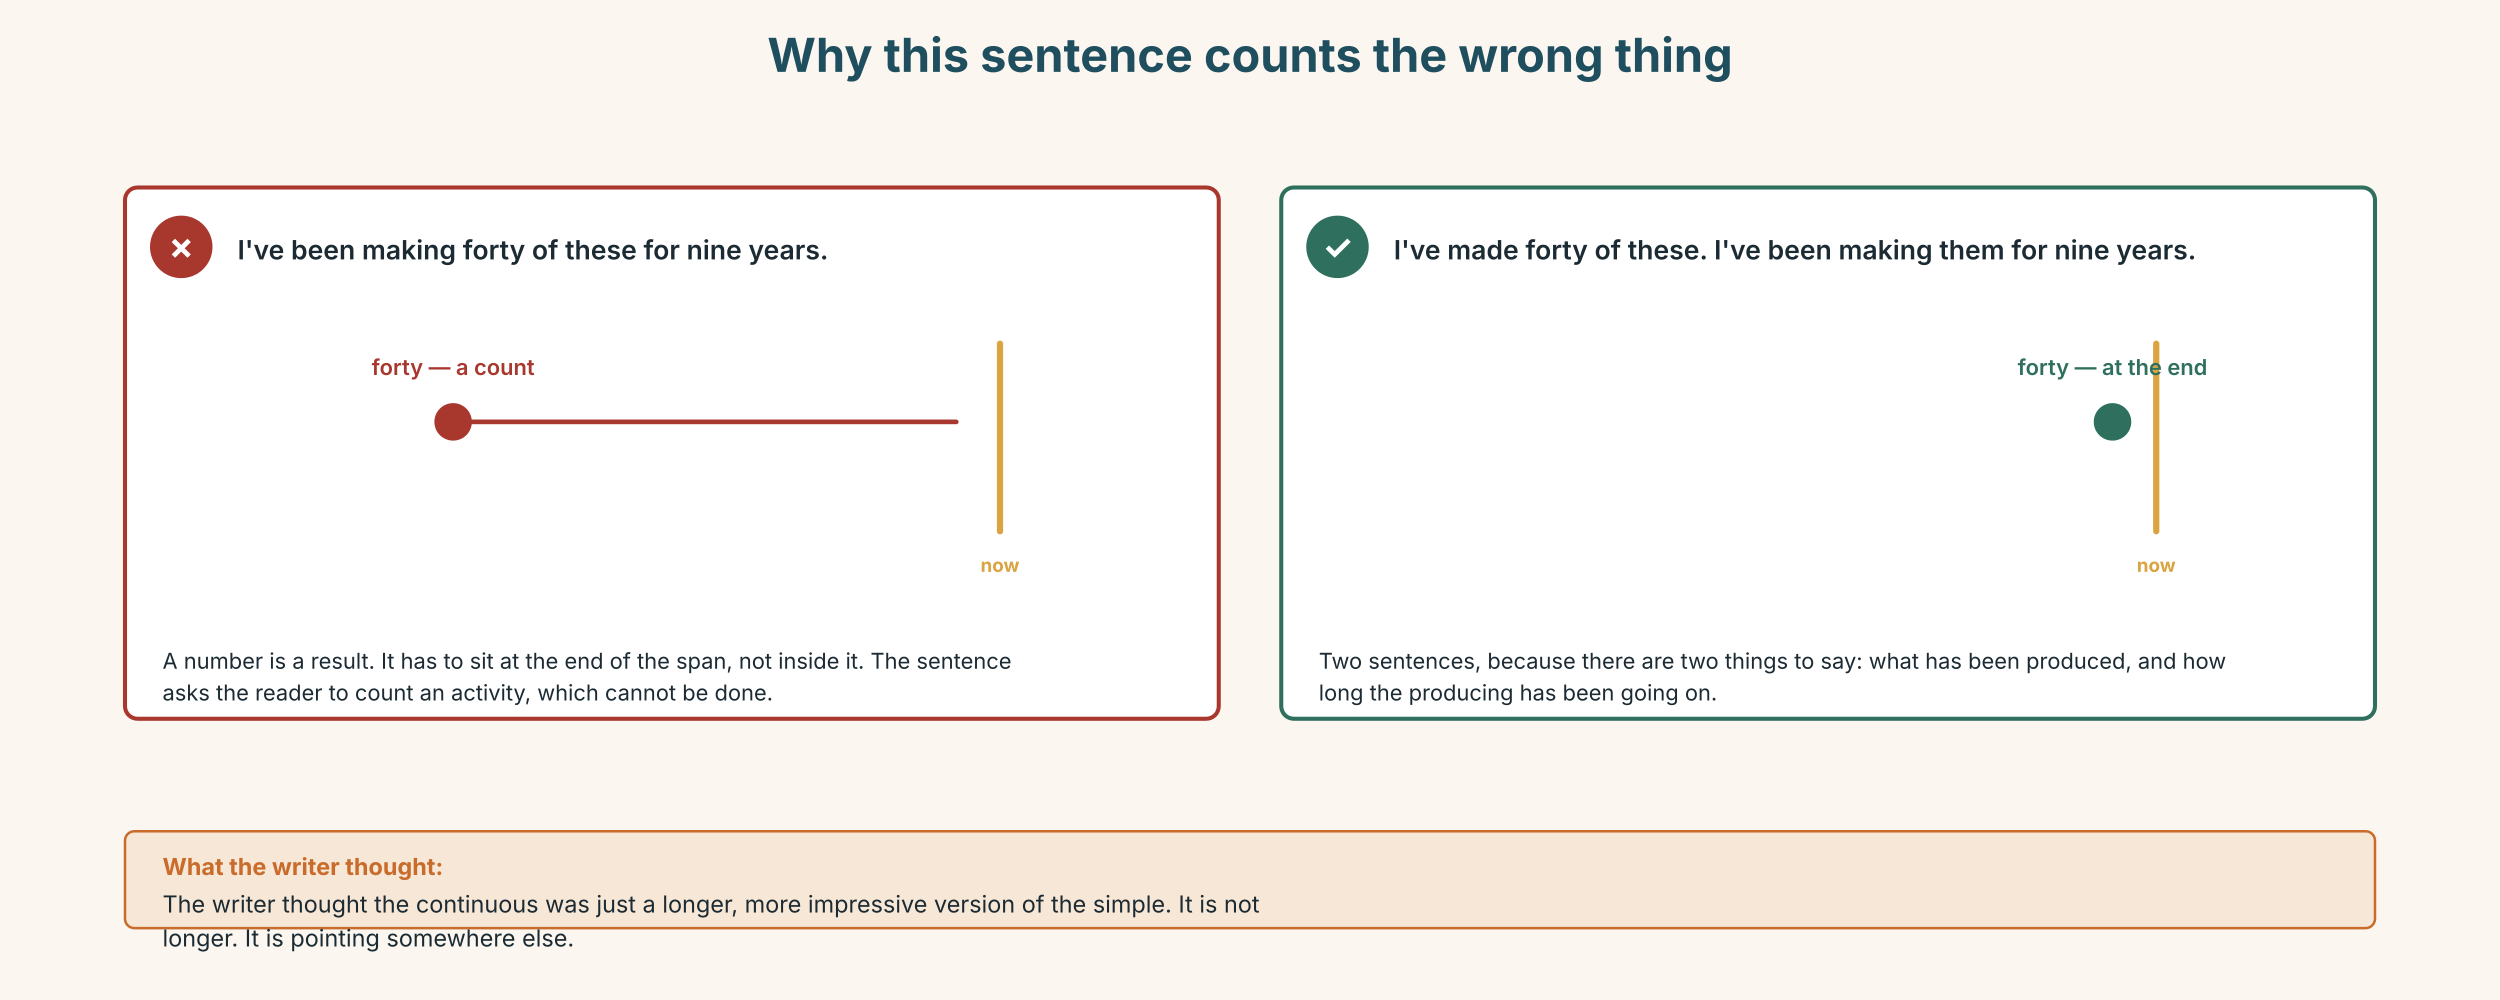
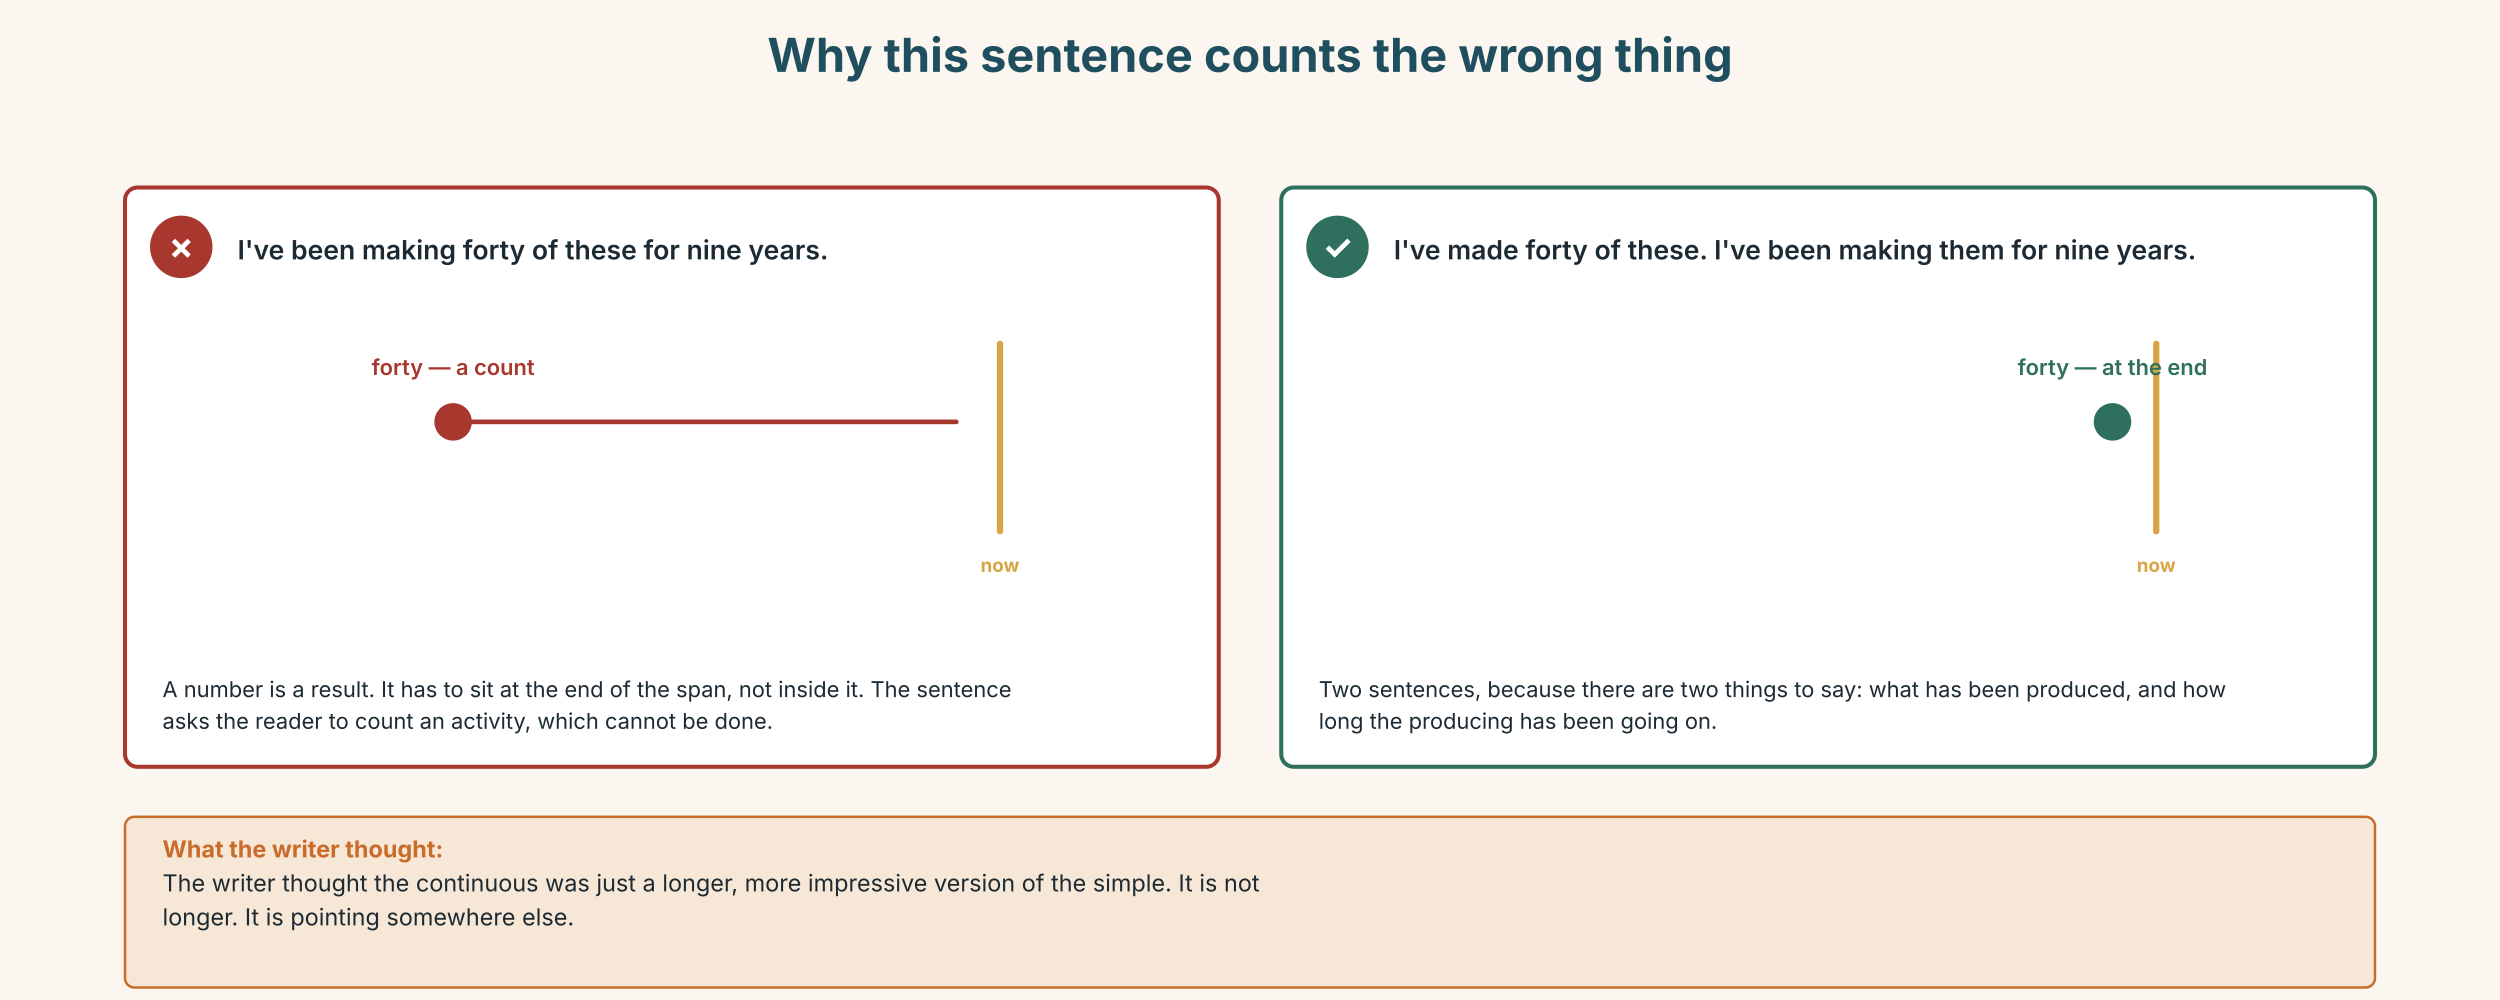
<svg xmlns="http://www.w3.org/2000/svg" width="1600" height="640" viewBox="0 0 1600 640">
  <g id="00_ground">
    <rect x="0" y="0" width="1600" height="640" rx="0" fill="#FBF7F0" />
  </g>
  <g id="10_context">
-     <rect x="80.0" y="120" width="700.0" height="340" rx="8" fill="#FFFFFF" stroke="#A8372E" stroke-width="2.6" />
+     <rect x="80.0" y="120" width="700.0" height="370.75" rx="8" fill="#FFFFFF" stroke="#A8372E" stroke-width="2.6" />
    <circle cx="116.0" cy="158" r="20" fill="#A8372E" />
    <text x="116.0" y="166" font-family="Inter, DejaVu Sans, sans-serif" font-size="22" fill="#FFFFFF" text-anchor="middle" font-weight="700" font-style="normal">✗</text>
-     <rect x="820.0" y="120" width="700.0" height="340" rx="8" fill="#FFFFFF" stroke="#2E6F5E" stroke-width="2.6" />
+     <rect x="820.0" y="120" width="700.0" height="370.75" rx="8" fill="#FFFFFF" stroke="#2E6F5E" stroke-width="2.6" />
    <circle cx="856.0" cy="158" r="20" fill="#2E6F5E" />
    <text x="856.0" y="166" font-family="Inter, DejaVu Sans, sans-serif" font-size="22" fill="#FFFFFF" text-anchor="middle" font-weight="700" font-style="normal">✓</text>
  </g>
  <g id="20_subject">
    <text x="152.0" y="166" font-family="Inter, DejaVu Sans, sans-serif" font-size="17" fill="#1C2B33" text-anchor="start" font-weight="600" font-style="normal">I've been making forty of these for nine years.</text>
    <line x1="640.0" y1="220" x2="640.0" y2="340" stroke="#D9A441" stroke-width="4" stroke-linecap="round" />
    <text x="640.0" y="366" font-family="Inter, DejaVu Sans, sans-serif" font-size="12" fill="#D9A441" text-anchor="middle" font-weight="700" font-style="normal">now</text>
    <circle cx="290.0" cy="270" r="12" fill="#A8372E" />
    <path d="M 290.0 270 L 612.0 270" fill="none" stroke="#A8372E" stroke-width="3" stroke-linecap="round" stroke-linejoin="round" />
    <text x="290.0" y="240" font-family="Inter, DejaVu Sans, sans-serif" font-size="14" fill="#A8372E" text-anchor="middle" font-weight="600" font-style="normal">forty — a count</text>
-     <text x="104.0" y="428.0" font-family="Inter, DejaVu Sans, sans-serif" font-size="14" fill="#1C2B33" text-anchor="start" font-weight="400" font-style="normal">A number is a result. It has to sit at the end of the span, not inside it. The sentence</text>
-     <text x="104.0" y="448.3" font-family="Inter, DejaVu Sans, sans-serif" font-size="14" fill="#1C2B33" text-anchor="start" font-weight="400" font-style="normal">asks the reader to count an activity, which cannot be done.</text>
+     <text x="104.0" y="446.15" font-family="Inter, DejaVu Sans, sans-serif" font-size="14" fill="#1C2B33" text-anchor="start" font-weight="400" font-style="normal">A number is a result. It has to sit at the end of the span, not inside it. The sentence</text>
+     <text x="104.0" y="466.45" font-family="Inter, DejaVu Sans, sans-serif" font-size="14" fill="#1C2B33" text-anchor="start" font-weight="400" font-style="normal">asks the reader to count an activity, which cannot be done.</text>
    <text x="892.0" y="166" font-family="Inter, DejaVu Sans, sans-serif" font-size="17" fill="#1C2B33" text-anchor="start" font-weight="600" font-style="normal">I've made forty of these. I've been making them for nine years.</text>
    <line x1="1380.0" y1="220" x2="1380.0" y2="340" stroke="#D9A441" stroke-width="4" stroke-linecap="round" />
    <text x="1380.0" y="366" font-family="Inter, DejaVu Sans, sans-serif" font-size="12" fill="#D9A441" text-anchor="middle" font-weight="700" font-style="normal">now</text>
    <circle cx="1352.0" cy="270" r="12" fill="#2E6F5E" />
    <path d="M 1352.0 270 L 1352.0 270" fill="none" stroke="#2E6F5E" stroke-width="3" stroke-linecap="round" stroke-linejoin="round" />
    <text x="1352.0" y="240" font-family="Inter, DejaVu Sans, sans-serif" font-size="14" fill="#2E6F5E" text-anchor="middle" font-weight="600" font-style="normal">forty — at the end</text>
-     <text x="844.0" y="428.0" font-family="Inter, DejaVu Sans, sans-serif" font-size="14" fill="#1C2B33" text-anchor="start" font-weight="400" font-style="normal">Two sentences, because there are two things to say: what has been produced, and how</text>
-     <text x="844.0" y="448.3" font-family="Inter, DejaVu Sans, sans-serif" font-size="14" fill="#1C2B33" text-anchor="start" font-weight="400" font-style="normal">long the producing has been going on.</text>
+     <text x="844.0" y="446.15" font-family="Inter, DejaVu Sans, sans-serif" font-size="14" fill="#1C2B33" text-anchor="start" font-weight="400" font-style="normal">Two sentences, because there are two things to say: what has been produced, and how</text>
+     <text x="844.0" y="466.45" font-family="Inter, DejaVu Sans, sans-serif" font-size="14" fill="#1C2B33" text-anchor="start" font-weight="400" font-style="normal">long the producing has been going on.</text>
  </g>
  <g id="40_callouts">
    <text x="800.0" y="46" font-family="Inter, DejaVu Sans, sans-serif" font-size="30" fill="#1F4E5F" text-anchor="middle" font-weight="700" font-style="normal">Why this sentence counts the wrong thing</text>
-     <rect x="80" y="532" width="1440" height="62" rx="6" fill="#F7E7D6" stroke="#C86B2B" stroke-width="1.6" />
-     <text x="104" y="560" font-family="Inter, DejaVu Sans, sans-serif" font-size="15" fill="#C86B2B" text-anchor="start" font-weight="700" font-style="normal">What the writer thought:</text>
-     <text x="104" y="584.0" font-family="Inter, DejaVu Sans, sans-serif" font-size="15" fill="#1C2B33" text-anchor="start" font-weight="400" font-style="normal">The writer thought the continuous was just a longer, more impressive version of the simple. It is not</text>
-     <text x="104" y="605.75" font-family="Inter, DejaVu Sans, sans-serif" font-size="15" fill="#1C2B33" text-anchor="start" font-weight="400" font-style="normal">longer. It is pointing somewhere else.</text>
+     <rect x="80" y="522.75" width="1440" height="109.25" rx="6" fill="#F7E7D6" stroke="#C86B2B" stroke-width="1.6" />
+     <text x="104" y="548.75" font-family="Inter, DejaVu Sans, sans-serif" font-size="15" fill="#C86B2B" text-anchor="start" font-weight="700" font-style="normal">What the writer thought:</text>
+     <text x="104" y="570.5" font-family="Inter, DejaVu Sans, sans-serif" font-size="15" fill="#1C2B33" text-anchor="start" font-weight="400" font-style="normal">The writer thought the continuous was just a longer, more impressive version of the simple. It is not</text>
+     <text x="104" y="592.25" font-family="Inter, DejaVu Sans, sans-serif" font-size="15" fill="#1C2B33" text-anchor="start" font-weight="400" font-style="normal">longer. It is pointing somewhere else.</text>
  </g>
</svg>
